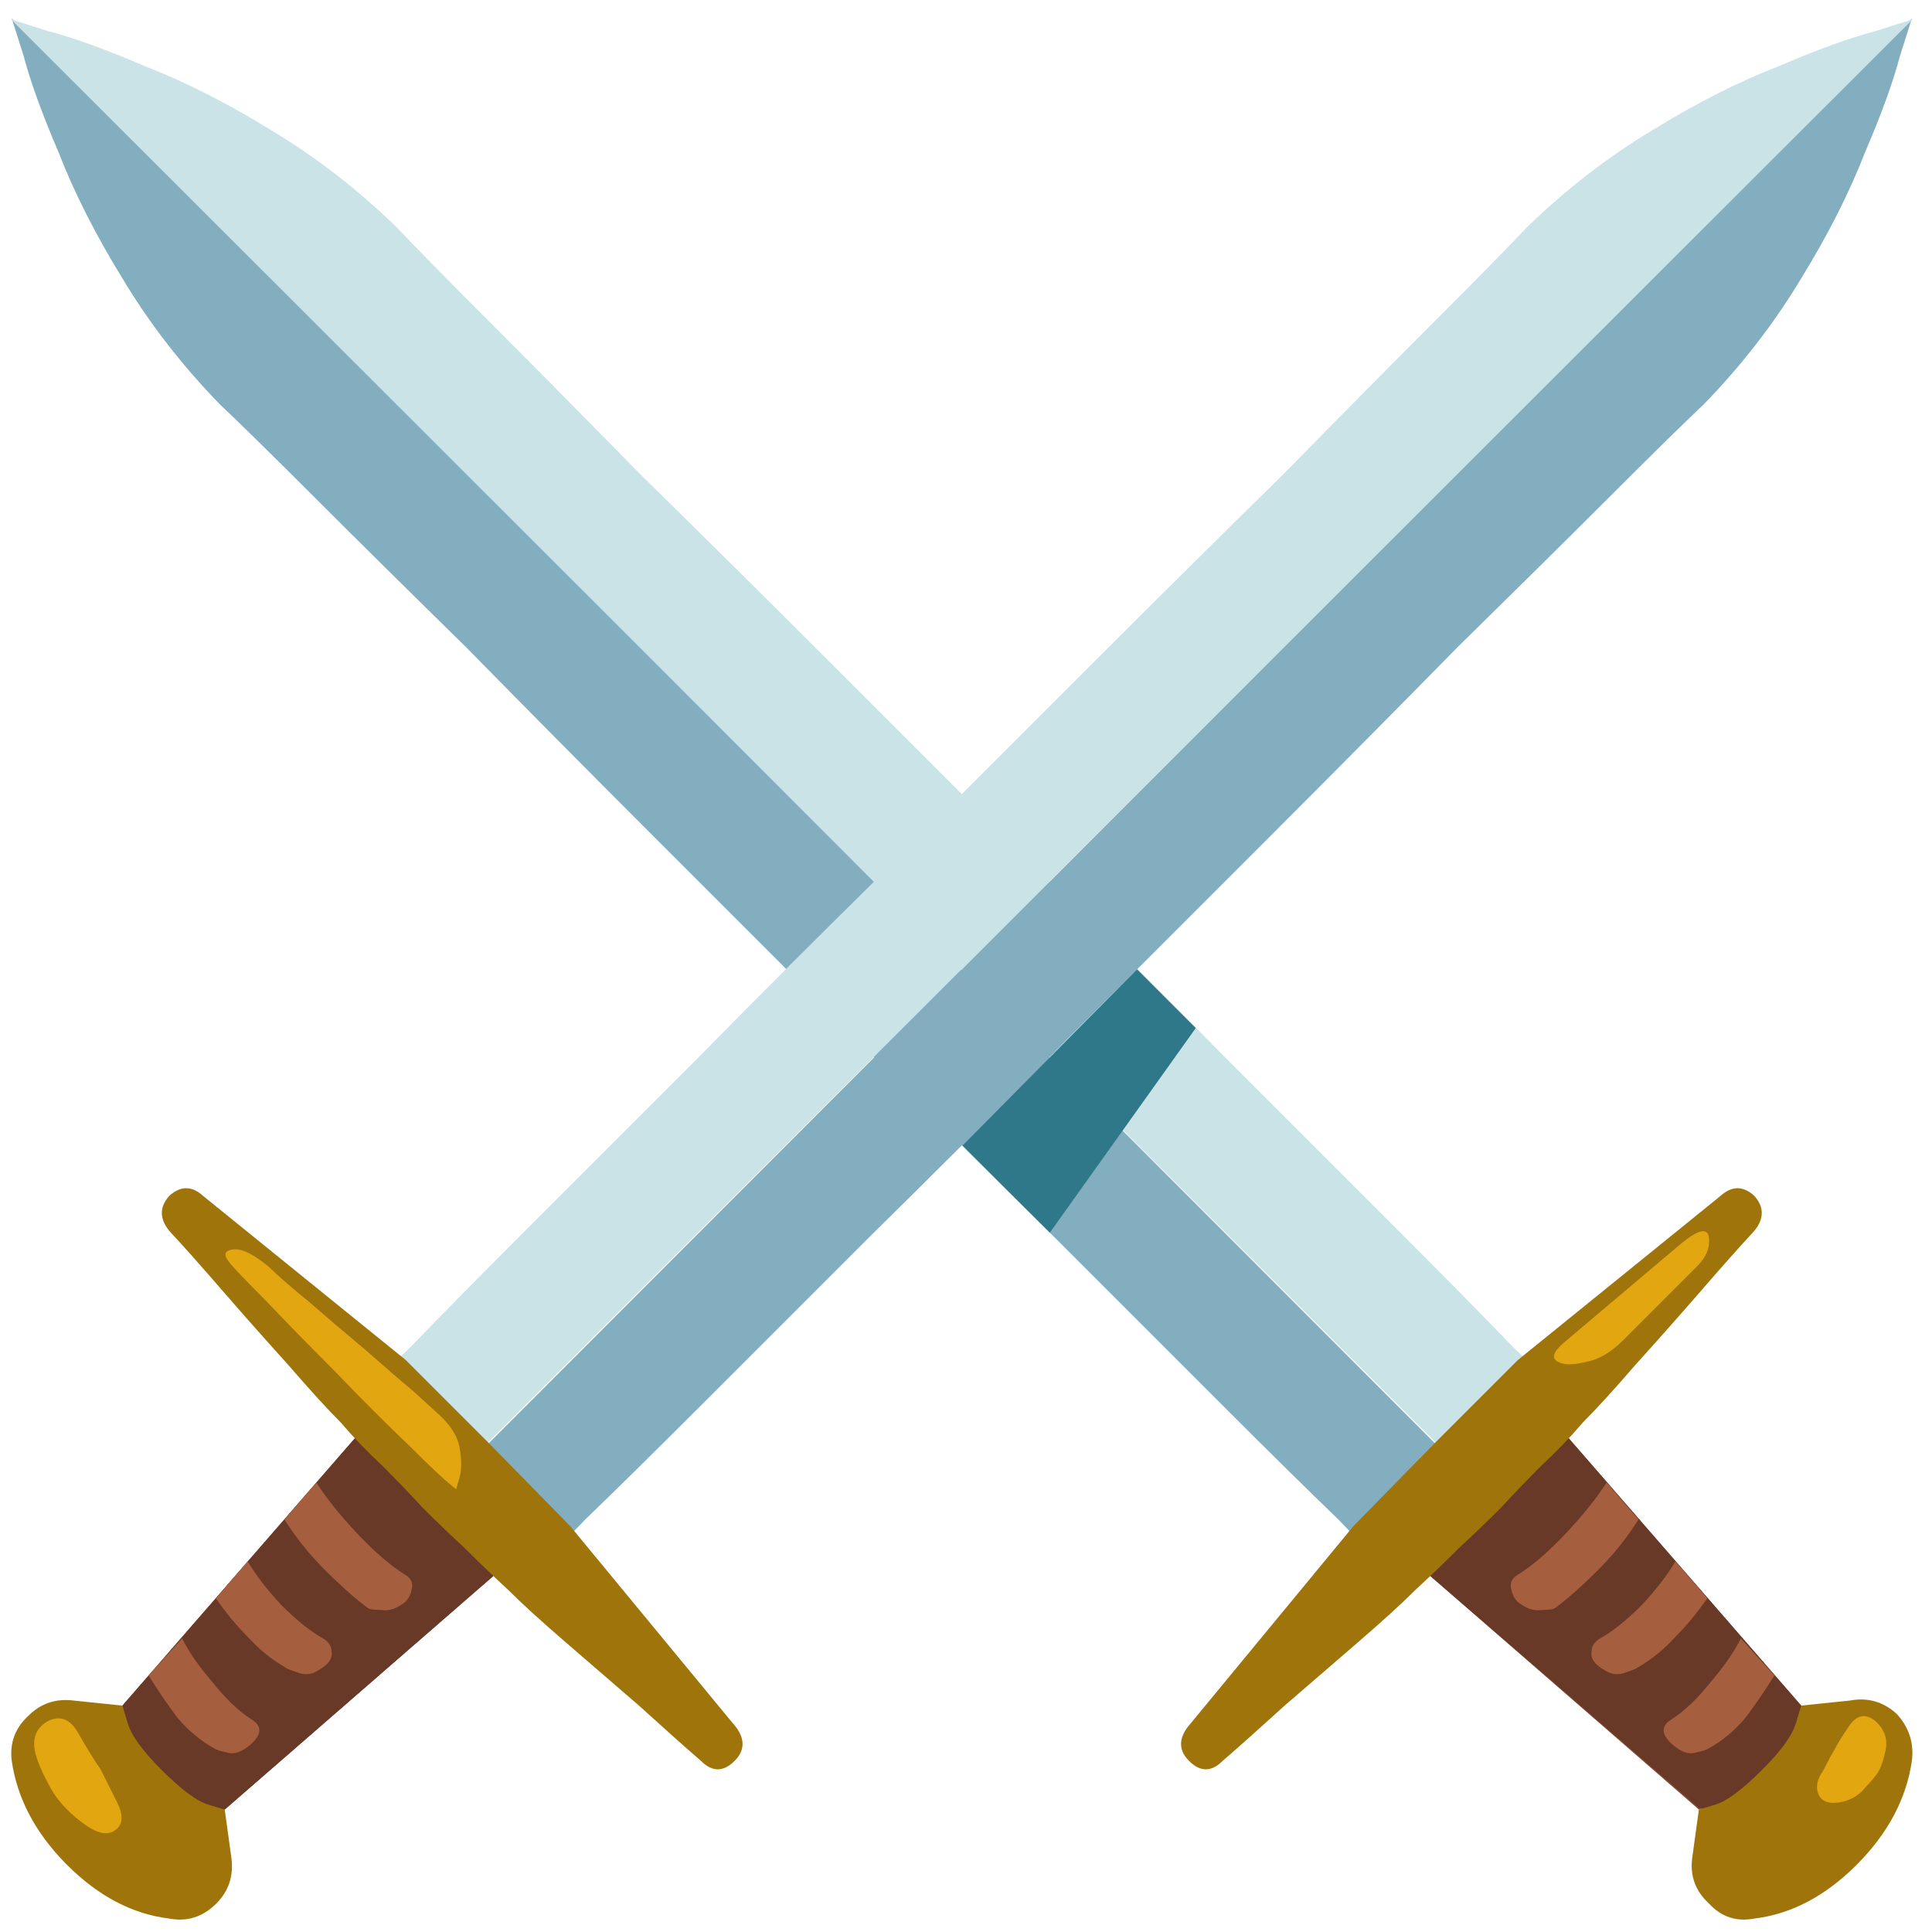
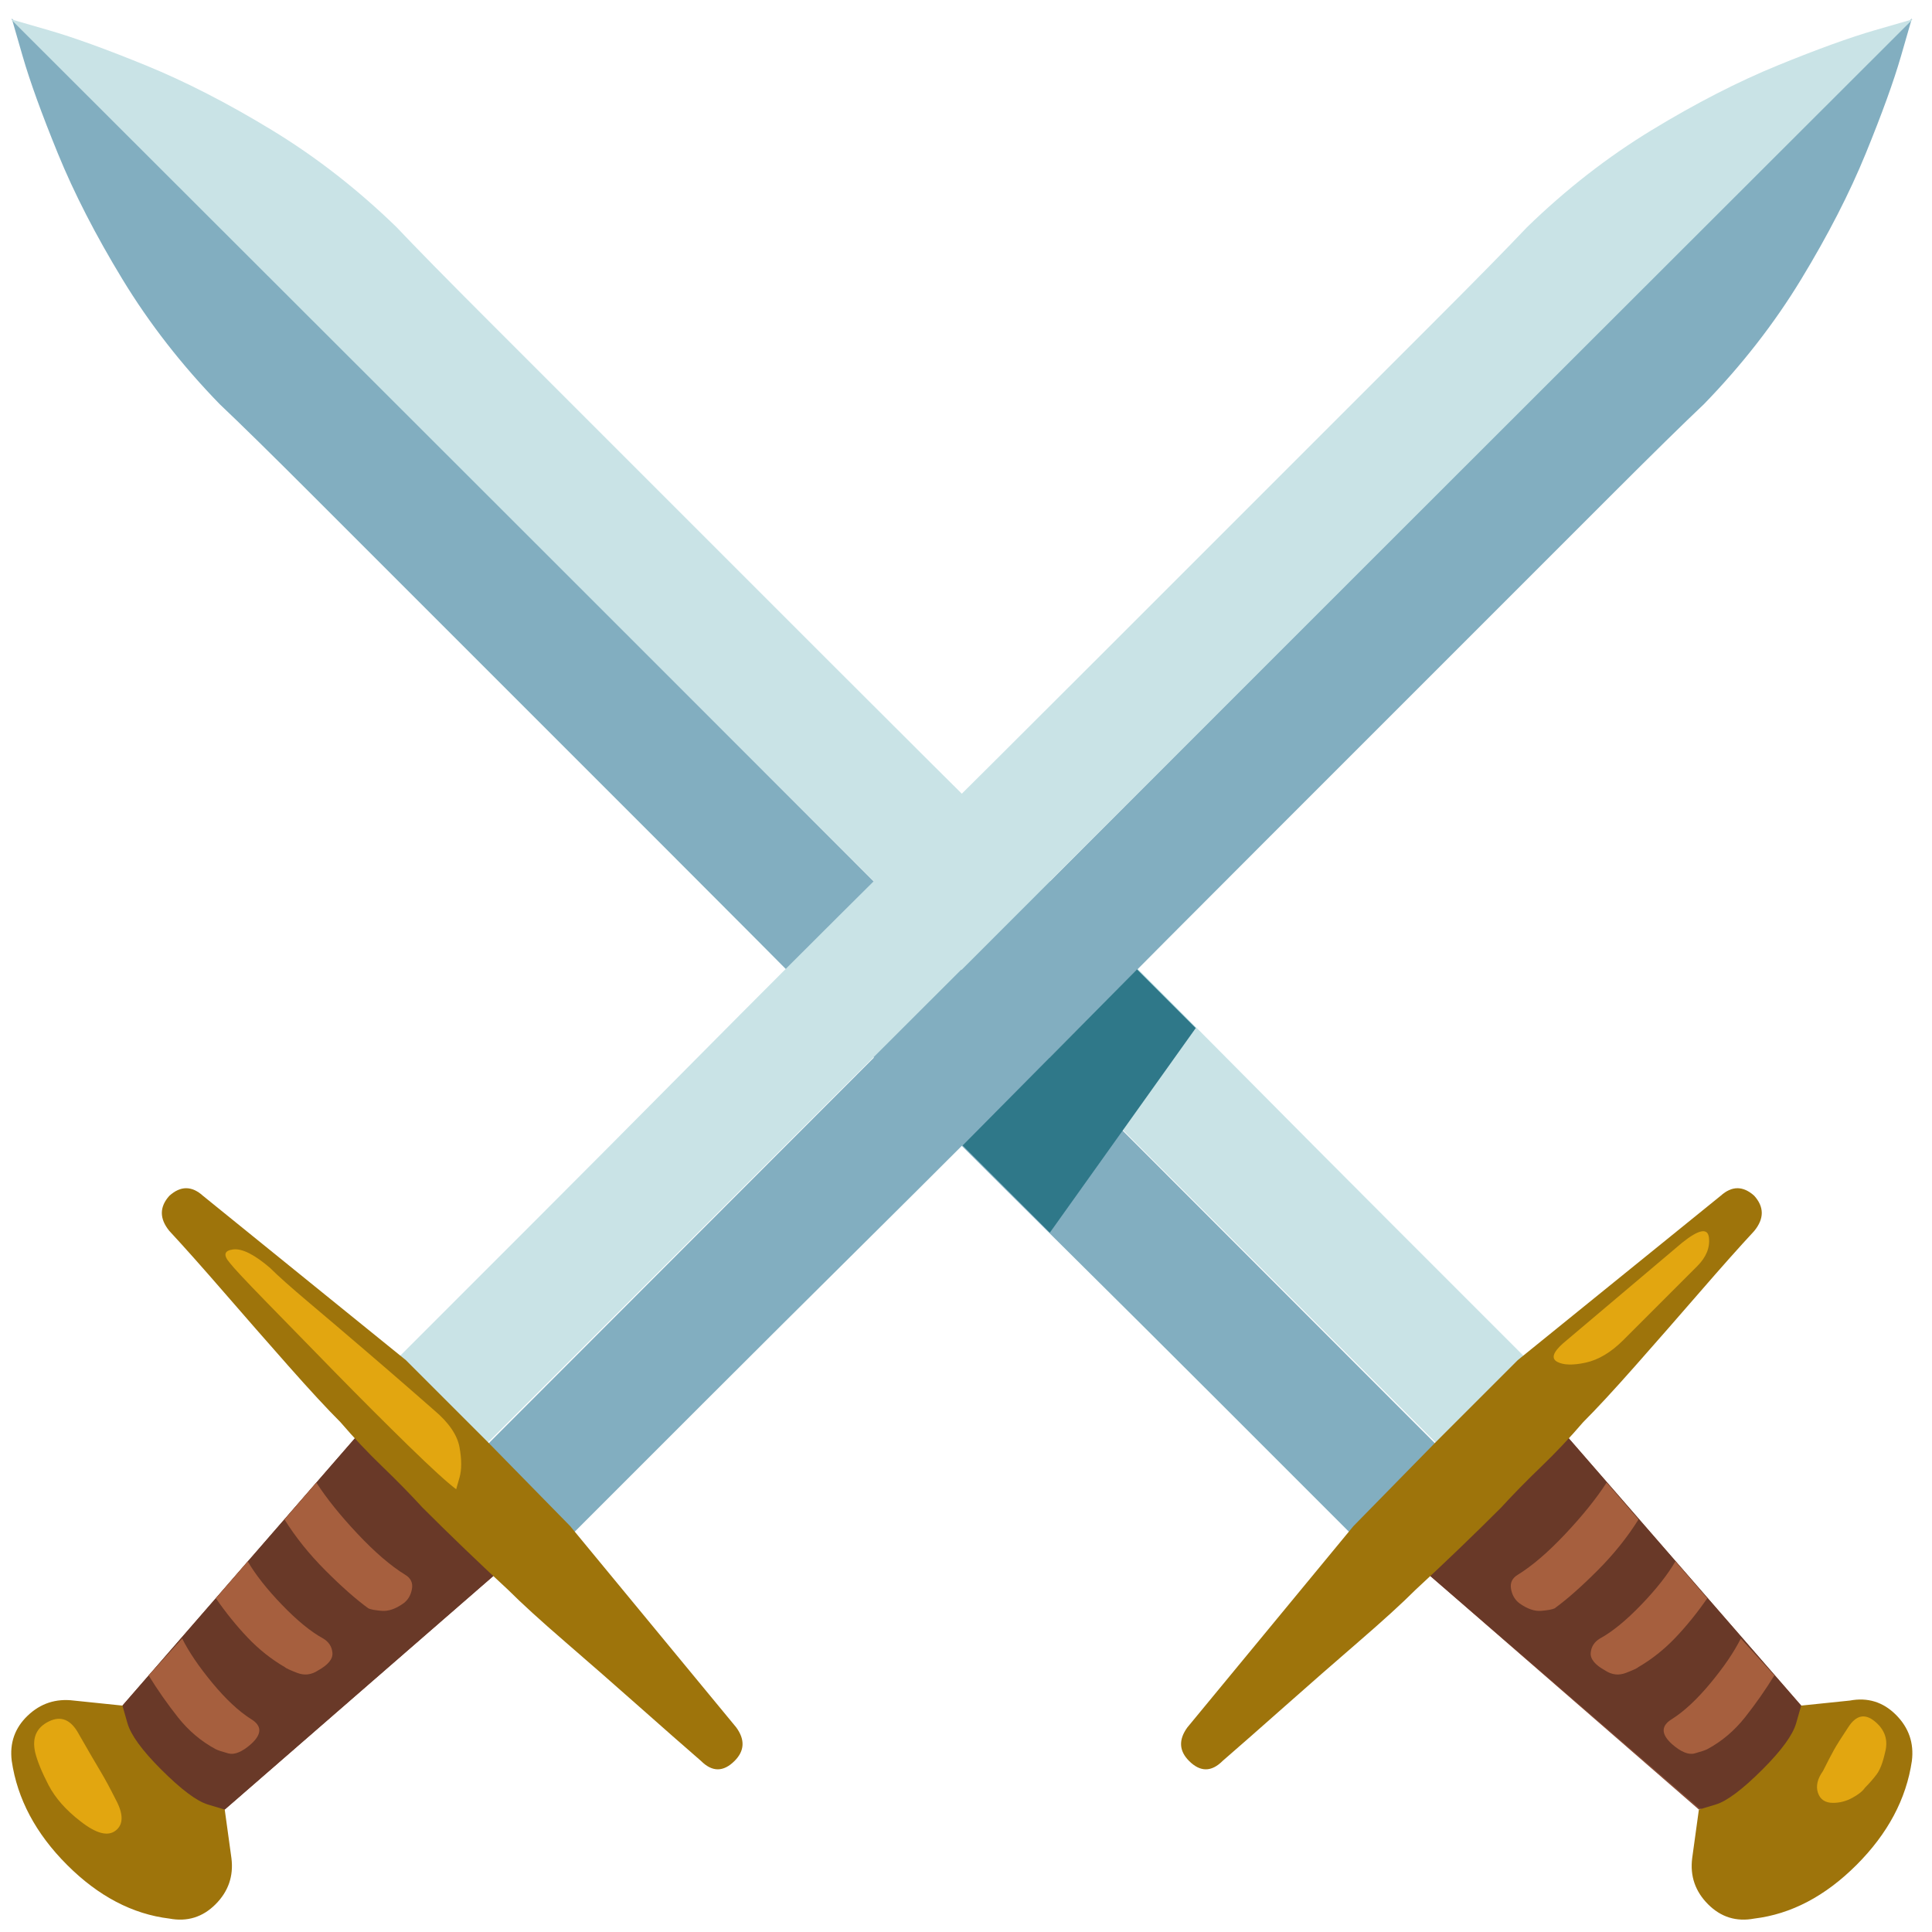
<svg xmlns="http://www.w3.org/2000/svg" width="288" height="288" preserveAspectRatio="xMinYMin slice" viewBox="16 -56 288 288" version="1.1">
-   <path d="M195,687 q18,-17 56,-55 q38,-38 91,-90 q52,-53 112,-113 q60,-60 121,-121 q61,-62 117,-117 q56,-56 100,-100 q44,-44 70,-69 q25,-26 25,-26 l52,52 l-868,869 q0,0 7,-22 q6,-23 21,-58 q14,-36 38,-75 q24,-40 58,-75 Z" fill="#82AEC0" transform="matrix(0.25,0,0,-0.25,0,176)" />
-   <path d="M195,687 q18,-17 56,-55 q38,-38 91,-90 q52,-53 112,-113 q60,-60 121,-121 q61,-62 117,-117 q56,-56 100,-100 q44,-44 70,-69 q25,-26 25,-26 l52,52 l-868,869 q0,0 7,-22 q6,-23 21,-58 q14,-36 38,-75 q24,-40 58,-75 Z" fill="#C9E3E6" transform="matrix(0,0.25,-0.25,0,246.875,-70.875)" />
+   <path d="M195,687 q18,-17 56,-55 q38,-38 90.5,-90.5 q52.5,-52.5 112.5,-112.5 q60,-60 121,-121.5 q61,-61.5 117,-117 q56,-55.5 100,-99.5 q44,-44 69.5,-69.5 q25.5,-25.5 25.5,-25.5 l52,52 l-868,869 q0,0 6.5,-22.5 q6.5,-22.5 21,-58 q14.5,-35.5 38.5,-75 q24,-39.5 58,-74.5 Z" fill="#82AEC0" transform="matrix(0.25,0,0,-0.25,0,176)" />
+   <path d="M195,687 q18,-17 56,-55 q38,-38 90.5,-90.5 q52.5,-52.5 112.5,-112.5 q60,-60 121,-121.5 q61,-61.5 117,-117 q56,-55.5 100,-99.5 q44,-44 69.5,-69.5 q25.5,-25.5 25.5,-25.5 l52,52 l-868,869 q0,0 6.5,-22.5 q6.5,-22.5 21,-58 q14.5,-35.5 38.5,-75 q24,-39.5 58,-74.5 Z" fill="#C9E3E6" transform="matrix(0,0.25,-0.25,0,246.875,-70.875)" />
  <path d="M957,31 l-41,-42 l161,-140 l46,15 l15,47 l-140,161 l-41,-41 Z" fill="#874D36" transform="matrix(0.25,0,0,-0.25,0,176)" />
-   <path d="M957,31 l-41,-42 l161,-139 q0,0 6,-2 q5,-3 16,0 q10,2 24,16 q14,15 17,25 q3,10 1,16 q-3,6 -3,6 l-140,161 l-41,-41 Z" fill="#693928" transform="matrix(0.25,0,0,-0.25,0,176)" />
-   <path d="M1082,-115 q13,7 23,19 q9,12 17,25 l-20,22 q-6,-12 -18,-26 q-12,-15 -23,-22 q-10,-6 0,-15 q8,-7 14,-5 q5,1 7,2 Z" fill="#A65F3E" transform="matrix(0.25,0,0,-0.25,0,176)" />
-   <path d="M1041,-66 q12,7 22,18 q10,10 19,23 l-19,22 q-7,-12 -20,-26 q-14,-14 -25,-20 q-5,-3 -5,-8 q-1,-6 8,-11 q6,-4 13,-1 q6,2 7,3 Z" fill="#A65F3E" transform="matrix(0.25,0,0,-0.25,0,176)" />
-   <path d="M991,-31 q11,8 26,23 q14,14 24,30 l-19,22 q-9,-14 -24,-30 q-16,-17 -29,-25 q-5,-3 -4,-8 q1,-6 5,-9 q7,-5 13,-4 q6,0 8,1 Z" fill="#A65F3E" transform="matrix(0.25,0,0,-0.25,0,176)" />
-   <path d="M1073,-180 q-2,-16 10,-27 q11,-12 27,-9 q33,4 61,32 q28,28 33,62 q2,16 -9,28 q-12,11 -28,8 l-29,-3 q0,0 -3,-10 q-3,-11 -20,-28 q-18,-18 -28,-21 q-10,-3 -10,-3 l-4,-29 Z" fill="#9E740B" transform="matrix(0.25,0,0,-0.25,0,176)" />
-   <path d="M772,-102 q-8,-11 1,-20 q10,-10 20,0 q15,13 37,33 q22,19 44,38 q22,19 34,31 q13,12 26,25 q13,12 25,24 q11,12 24,25 q13,12 25,26 q12,12 31,34 q19,21 39,44 q19,22 32,36 q9,11 0,21 q-10,9 -20,0 l-121,-98 l-49,-49 l-49,-50 l-99,-120 Z" fill="#9E740B" transform="matrix(0.25,0,0,-0.25,0,176)" />
-   <path d="M195,687 q18,-17 56,-55 q38,-38 91,-90 q52,-53 112,-113 q60,-60 121,-121 q61,-62 117,-117 q56,-56 100,-100 q44,-44 70,-69 q25,-26 25,-26 l52,52 l-868,869 q0,0 7,-22 q6,-23 21,-58 q14,-36 38,-75 q24,-40 58,-75 Z" fill="#82AEC0" transform="matrix(-0.25,0,0,-0.25,318.75,176)" />
-   <path d="M195,687 q18,-17 56,-55 q38,-38 91,-90 q52,-53 112,-113 q60,-60 121,-121 q61,-62 117,-117 q56,-56 100,-100 q44,-44 70,-69 q25,-26 25,-26 l52,52 l-868,869 q0,0 7,-22 q6,-23 21,-58 q14,-36 38,-75 q24,-40 58,-75 Z" fill="#C9E3E6" transform="matrix(0,0.25,0.25,0,71.875,-70.875)" />
+   <path d="M957,31 l-41,-42 l161,-139 q0,0 5.5,-2.5 q5.5,-2.5 16,0 q10.5,2.5 24.5,16.5 q14,15 17,25 q3,10 0.5,16 q-2.5,6 -2.5,6 l-140,161 l-41,-41 Z" fill="#693928" transform="matrix(0.25,0,0,-0.25,0,176)" />
+   <path d="M1082,-115 q13,7 22.5,19 q9.5,12 17.5,25 l-20,22 q-6,-12 -18,-26.5 q-12,-14.5 -23,-21.5 q-10,-6 0,-15 q8,-7 13.5,-5.5 q5.5,1.5 7.5,2.5 Z" fill="#A65F3E" transform="matrix(0.25,0,0,-0.25,0,176)" />
+   <path d="M1041,-66 q12,7 22,17.5 q10,10.5 19,23.5 l-19,22 q-7,-12 -20.5,-26 q-13.5,-14 -24.5,-20 q-5,-3 -5.5,-8.5 q-0.5,-5.5 8.5,-10.5 q6,-4 12.5,-1.5 q6.5,2.5 7.5,3.5 Z" fill="#A65F3E" transform="matrix(0.25,0,0,-0.25,0,176)" />
+   <path d="M991,-31 q11,8 25.5,22.5 q14.5,14.5 24.5,30.5 l-19,22 q-9,-14 -24.5,-30.5 q-15.5,-16.5 -28.5,-24.5 q-5,-3 -4,-8.5 q1,-5.5 5,-8.5 q7,-5 13,-4.5 q6,0.5 8,1.5 Z" fill="#A65F3E" transform="matrix(0.25,0,0,-0.25,0,176)" />
+   <path d="M1073,-180 q-2,-16 9.5,-27.5 q11.5,-11.5 27.5,-8.5 q33,4 61,32 q28,28 33,62 q2,16 -9.5,27.5 q-11.5,11.5 -27.5,8.5 l-29,-3 q0,0 -3,-10.5 q-3,-10.5 -20,-27.5 q-18,-18 -28,-21 q-10,-3 -10,-3 l-4,-29 Z" fill="#9E740B" transform="matrix(0.25,0,0,-0.25,0,176)" />
+   <path d="M772,-102 q-8,-11 1,-20 q10,-10 20,0 q15,13 37,32.5 q22,19.5 44,38.5 q22,19 34,31 q13,12 26,24.5 q13,12.5 25,24.5 q11,12 24,24.5 q13,12.5 25,26.5 q12,12 31,33.5 q19,21.5 38.5,44 q19.5,22.5 32.5,36.5 q9,11 0,21 q-10,9 -20,0 l-121,-98 l-49,-49 l-49,-50 l-99,-120 Z" fill="#9E740B" transform="matrix(0.25,0,0,-0.25,0,176)" />
+   <path d="M195,687 q18,-17 56,-55 q38,-38 90.5,-90.5 q52.5,-52.5 112.5,-112.5 q60,-60 121,-121.5 q61,-61.5 117,-117 q56,-55.5 100,-99.5 q44,-44 69.5,-69.5 q25.5,-25.5 25.5,-25.5 l52,52 l-868,869 q0,0 6.5,-22.5 q6.5,-22.5 21,-58 q14.5,-35.5 38.5,-75 q24,-39.5 58,-74.5 Z" fill="#82AEC0" transform="matrix(-0.25,0,0,-0.25,318.75,176)" />
+   <path d="M195,687 q18,-17 56,-55 q38,-38 90.5,-90.5 q52.5,-52.5 112.5,-112.5 q60,-60 121,-121.5 q61,-61.5 117,-117 q56,-55.5 100,-99.5 q44,-44 69.5,-69.5 q25.5,-25.5 25.5,-25.5 l52,52 l-868,869 q0,0 6.5,-22.5 q6.5,-22.5 21,-58 q14.5,-35.5 38.5,-75 q24,-39.5 58,-74.5 Z" fill="#C9E3E6" transform="matrix(0,0.25,0.25,0,71.875,-70.875)" />
  <path d="M957,31 l-41,-42 l161,-140 l46,15 l15,47 l-140,161 l-41,-41 Z" fill="#874D36" transform="matrix(-0.25,0,0,-0.25,318.75,176)" />
-   <path d="M318,31 l41,-42 l-161,-140 q0,0 -5,-2 q-6,-2 -16,1 q-11,2 -25,16 q-15,15 -17,26 q-3,10 0,16 q2,5 2,5 l140,161 l41,-41 Z" fill="#693928" transform="matrix(0.25,0,0,-0.25,0,176)" />
-   <path d="M202,-180 q2,-16 -9,-27 q-12,-12 -28,-9 q-33,4 -61,32 q-28,28 -33,62 q-2,16 10,27 q11,11 27,9 l29,-3 q0,0 3,-10 q3,-11 20,-28 q18,-18 28,-21 q10,-3 10,-3 l4,-29 Z" fill="#9E740B" transform="matrix(0.25,0,0,-0.25,0,176)" />
-   <path d="M772,-102 q-8,-11 1,-20 q10,-10 20,0 q15,13 37,33 q22,19 44,38 q22,19 34,31 q13,12 26,25 q13,12 25,24 q11,12 24,25 q13,12 25,26 q12,12 31,34 q19,21 39,44 q19,22 32,36 q9,11 0,21 q-10,9 -20,0 l-121,-98 l-49,-49 l-49,-50 l-99,-120 Z" fill="#9E740B" transform="matrix(-0.25,0,0,-0.25,318.75,176)" />
-   <path d="M85,-117 q-3,13 8,19 q11,5 18,-8 q8,-14 13,-21 q4,-8 9,-18 q7,-13 0,-18 q-7,-6 -21,5 q-13,10 -19,22 q-6,11 -8,19 Z" fill="#E2A610" transform="matrix(0.25,0,0,-0.25,0,176)" />
-   <path d="M201,175 q3,-4 21,-22 q18,-19 42,-43 q23,-24 44,-44 q20,-20 28,-26 q0,0 2,7 q2,7 0,18 q-2,11 -15,22 q0,0 -12,11 q-12,10 -29,25 q-18,15 -34,29 q-16,13 -23,20 q-14,12 -22,11 q-8,-1 -2,-8 Z" fill="#E2A610" transform="matrix(0.25,0,0,-0.25,0,176)" />
-   <path d="M1082,-115 q13,7 23,19 q9,12 17,25 l-20,22 q-6,-12 -18,-26 q-12,-15 -23,-22 q-10,-6 0,-15 q8,-7 14,-5 q5,1 7,2 Z" fill="#A65F3E" transform="matrix(-0.25,0,0,-0.25,318.6562,176)" />
-   <path d="M1041,-66 q12,7 22,18 q10,10 19,23 l-19,22 q-7,-12 -20,-26 q-14,-14 -25,-20 q-5,-3 -5,-8 q-1,-6 8,-11 q6,-4 13,-1 q6,2 7,3 Z" fill="#A65F3E" transform="matrix(-0.25,0,0,-0.25,318.6797,176)" />
-   <path d="M991,-31 q11,8 26,23 q14,14 24,30 l-19,22 q-9,-14 -24,-30 q-16,-17 -29,-25 q-5,-3 -4,-8 q1,-6 5,-9 q7,-5 13,-4 q6,0 8,1 Z" fill="#A65F3E" transform="matrix(-0.25,0,0,-0.25,318.6555,176)" />
+   <path d="M318,31 l41,-42 l-161,-140 q0,0 -5.5,-2 q-5.5,-2 -16,0.5 q-10.5,2.5 -24.5,16.5 q-15,15 -17.5,25.5 q-2.5,10.5 0,16 q2.5,5.5 2.5,5.5 l140,161 l41,-41 Z" fill="#693928" transform="matrix(0.25,0,0,-0.25,0,176)" />
+   <path d="M202,-180 q2,-16 -9.5,-27.5 q-11.5,-11.5 -27.5,-8.5 q-33,4 -61,32 q-28,28 -33,62 q-2,16 9.5,27 q11.5,11 27.5,9 l29,-3 q0,0 3,-10.5 q3,-10.5 20,-27.5 q18,-18 28,-21 q10,-3 10,-3 l4,-29 Z" fill="#9E740B" transform="matrix(0.25,0,0,-0.25,0,176)" />
+   <path d="M772,-102 q-8,-11 1,-20 q10,-10 20,0 q15,13 37,32.5 q22,19.5 44,38.5 q22,19 34,31 q13,12 26,24.5 q13,12.5 25,24.5 q11,12 24,24.5 q13,12.5 25,26.5 q12,12 31,33.5 q19,21.5 38.5,44 q19.5,22.5 32.5,36.5 q9,11 0,21 q-10,9 -20,0 l-121,-98 l-49,-49 l-49,-50 l-99,-120 Z" fill="#9E740B" transform="matrix(-0.25,0,0,-0.25,318.75,176)" />
+   <path d="M85,-117 q-3,13 8,18.5 q11,5.5 18,-7.5 q8,-14 12.5,-21.5 q4.5,-7.5 9.5,-17.5 q7,-13 0,-18.5 q-7,-5.5 -21,5.5 q-13,10 -19,21.5 q-6,11.5 -8,19.5 Z" fill="#E2A610" transform="matrix(0.25,0,0,-0.25,0,176)" />
+   <path d="M201,175 q3,-4 21,-22.5 q18,-18.5 41.5,-42.5 q23.5,-24 44,-44 q20.5,-20 28.5,-26 q0,0 2,7 q2,7 0,18 q-2,11 -15,22 q0,0 -12,10.5 q-12,10.5 -29.5,25.5 q-17.5,15 -33.5,28.5 q-16,13.5 -23,20.5 q-14,12 -22,11 q-8,-1 -2,-8 Z" fill="#E2A610" transform="matrix(0.25,0,0,-0.25,0,176)" />
+   <path d="M1082,-115 q13,7 22.5,19 q9.5,12 17.5,25 l-20,22 q-6,-12 -18,-26.5 q-12,-14.5 -23,-21.5 q-10,-6 0,-15 q8,-7 13.5,-5.5 q5.5,1.5 7.5,2.5 Z" fill="#A65F3E" transform="matrix(-0.25,0,0,-0.25,318.6562,176)" />
+   <path d="M1041,-66 q12,7 22,17.5 q10,10.5 19,23.5 l-19,22 q-7,-12 -20.5,-26 q-13.5,-14 -24.5,-20 q-5,-3 -5.5,-8.5 q-0.5,-5.5 8.5,-10.5 q6,-4 12.5,-1.5 q6.5,2.5 7.5,3.5 Z" fill="#A65F3E" transform="matrix(-0.25,0,0,-0.25,318.6797,176)" />
+   <path d="M991,-31 q11,8 25.5,22.5 q14.5,14.5 24.5,30.5 l-19,22 q-9,-14 -24.5,-30.5 q-15.5,-16.5 -28.5,-24.5 q-5,-3 -4,-8.5 q1,-5.5 5,-8.5 q7,-5 13,-4.5 q6,0.5 8,1.5 Z" fill="#A65F3E" transform="matrix(-0.25,0,0,-0.25,318.6555,176)" />
  <path d="M638,245 l104,105 l35,-35 l-87,-122 l-52,52 Z" fill="#2F7889" transform="matrix(0.25,0,0,-0.25,0,176)" />
-   <path d="M996,127 l71,60 q15,12 16,3 q1,-9 -7,-17 l-44,-44 q-11,-11 -22,-13 q-12,-3 -17,0 q-6,3 3,11 Z" fill="#E2A610" transform="matrix(0.25,0,0,-0.25,0,176)" />
-   <path d="M1151,-128 q4,8 7,13 q2,4 8,13 q7,11 16,4 q9,-8 6,-19 q-2,-9 -5,-13 q-3,-4 -7,-8 q-2,-3 -7,-6 q-6,-3 -12,-3 q-7,0 -9,6 q-2,6 3,13 Z" fill="#E2A610" transform="matrix(0.25,0,0,-0.25,0,176)" />
+   <path d="M996,127 l71,60 q15,12 16,3 q1,-9 -7,-17 l-44,-44 q-11,-11 -22.5,-13.5 q-11.5,-2.5 -17,0.5 q-5.5,3 3.5,11 Z" fill="#E2A610" transform="matrix(0.25,0,0,-0.25,0,176)" />
+   <path d="M1151,-128 q4,8 6.5,12.5 q2.5,4.5 8.5,13.5 q7,11 16,3.5 q9,-7.5 6,-18.5 q-2,-9 -5,-13 q-3,-4 -7,-8 q-2,-3 -7.5,-6 q-5.5,-3 -11.5,-3 q-7,0 -9,6 q-2,6 3,13 Z" fill="#E2A610" transform="matrix(0.25,0,0,-0.25,0,176)" />
</svg>
